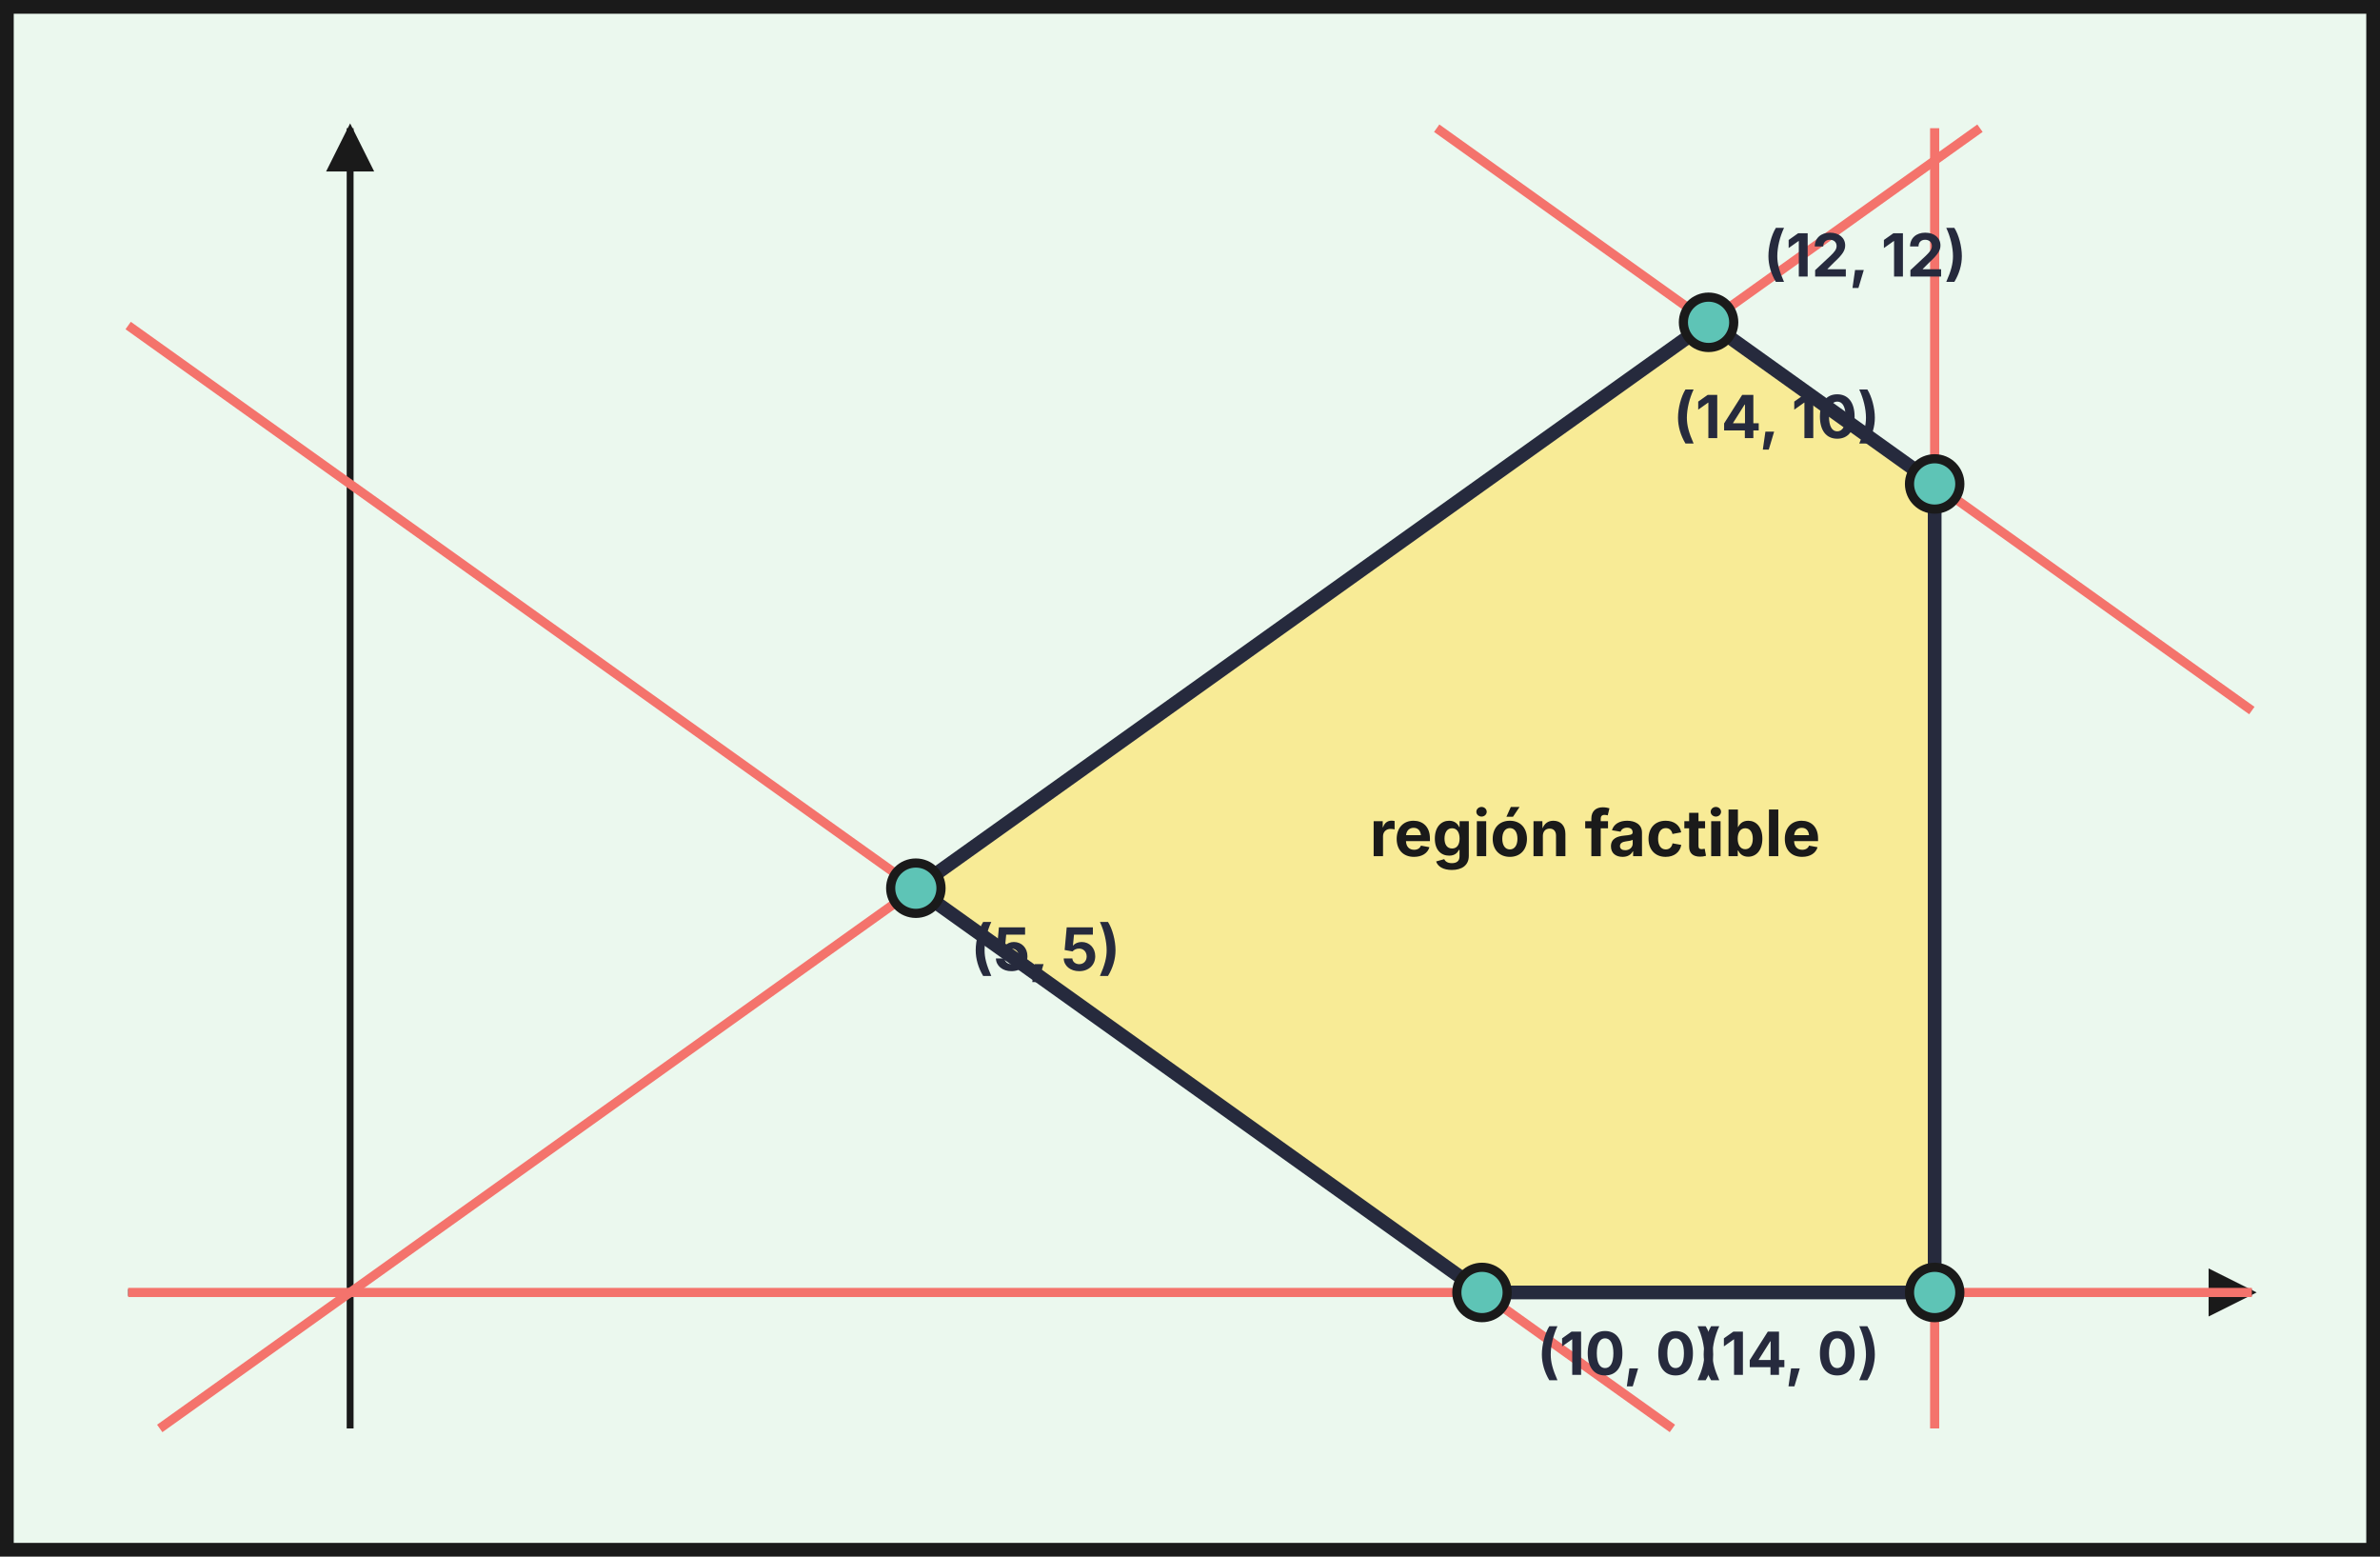
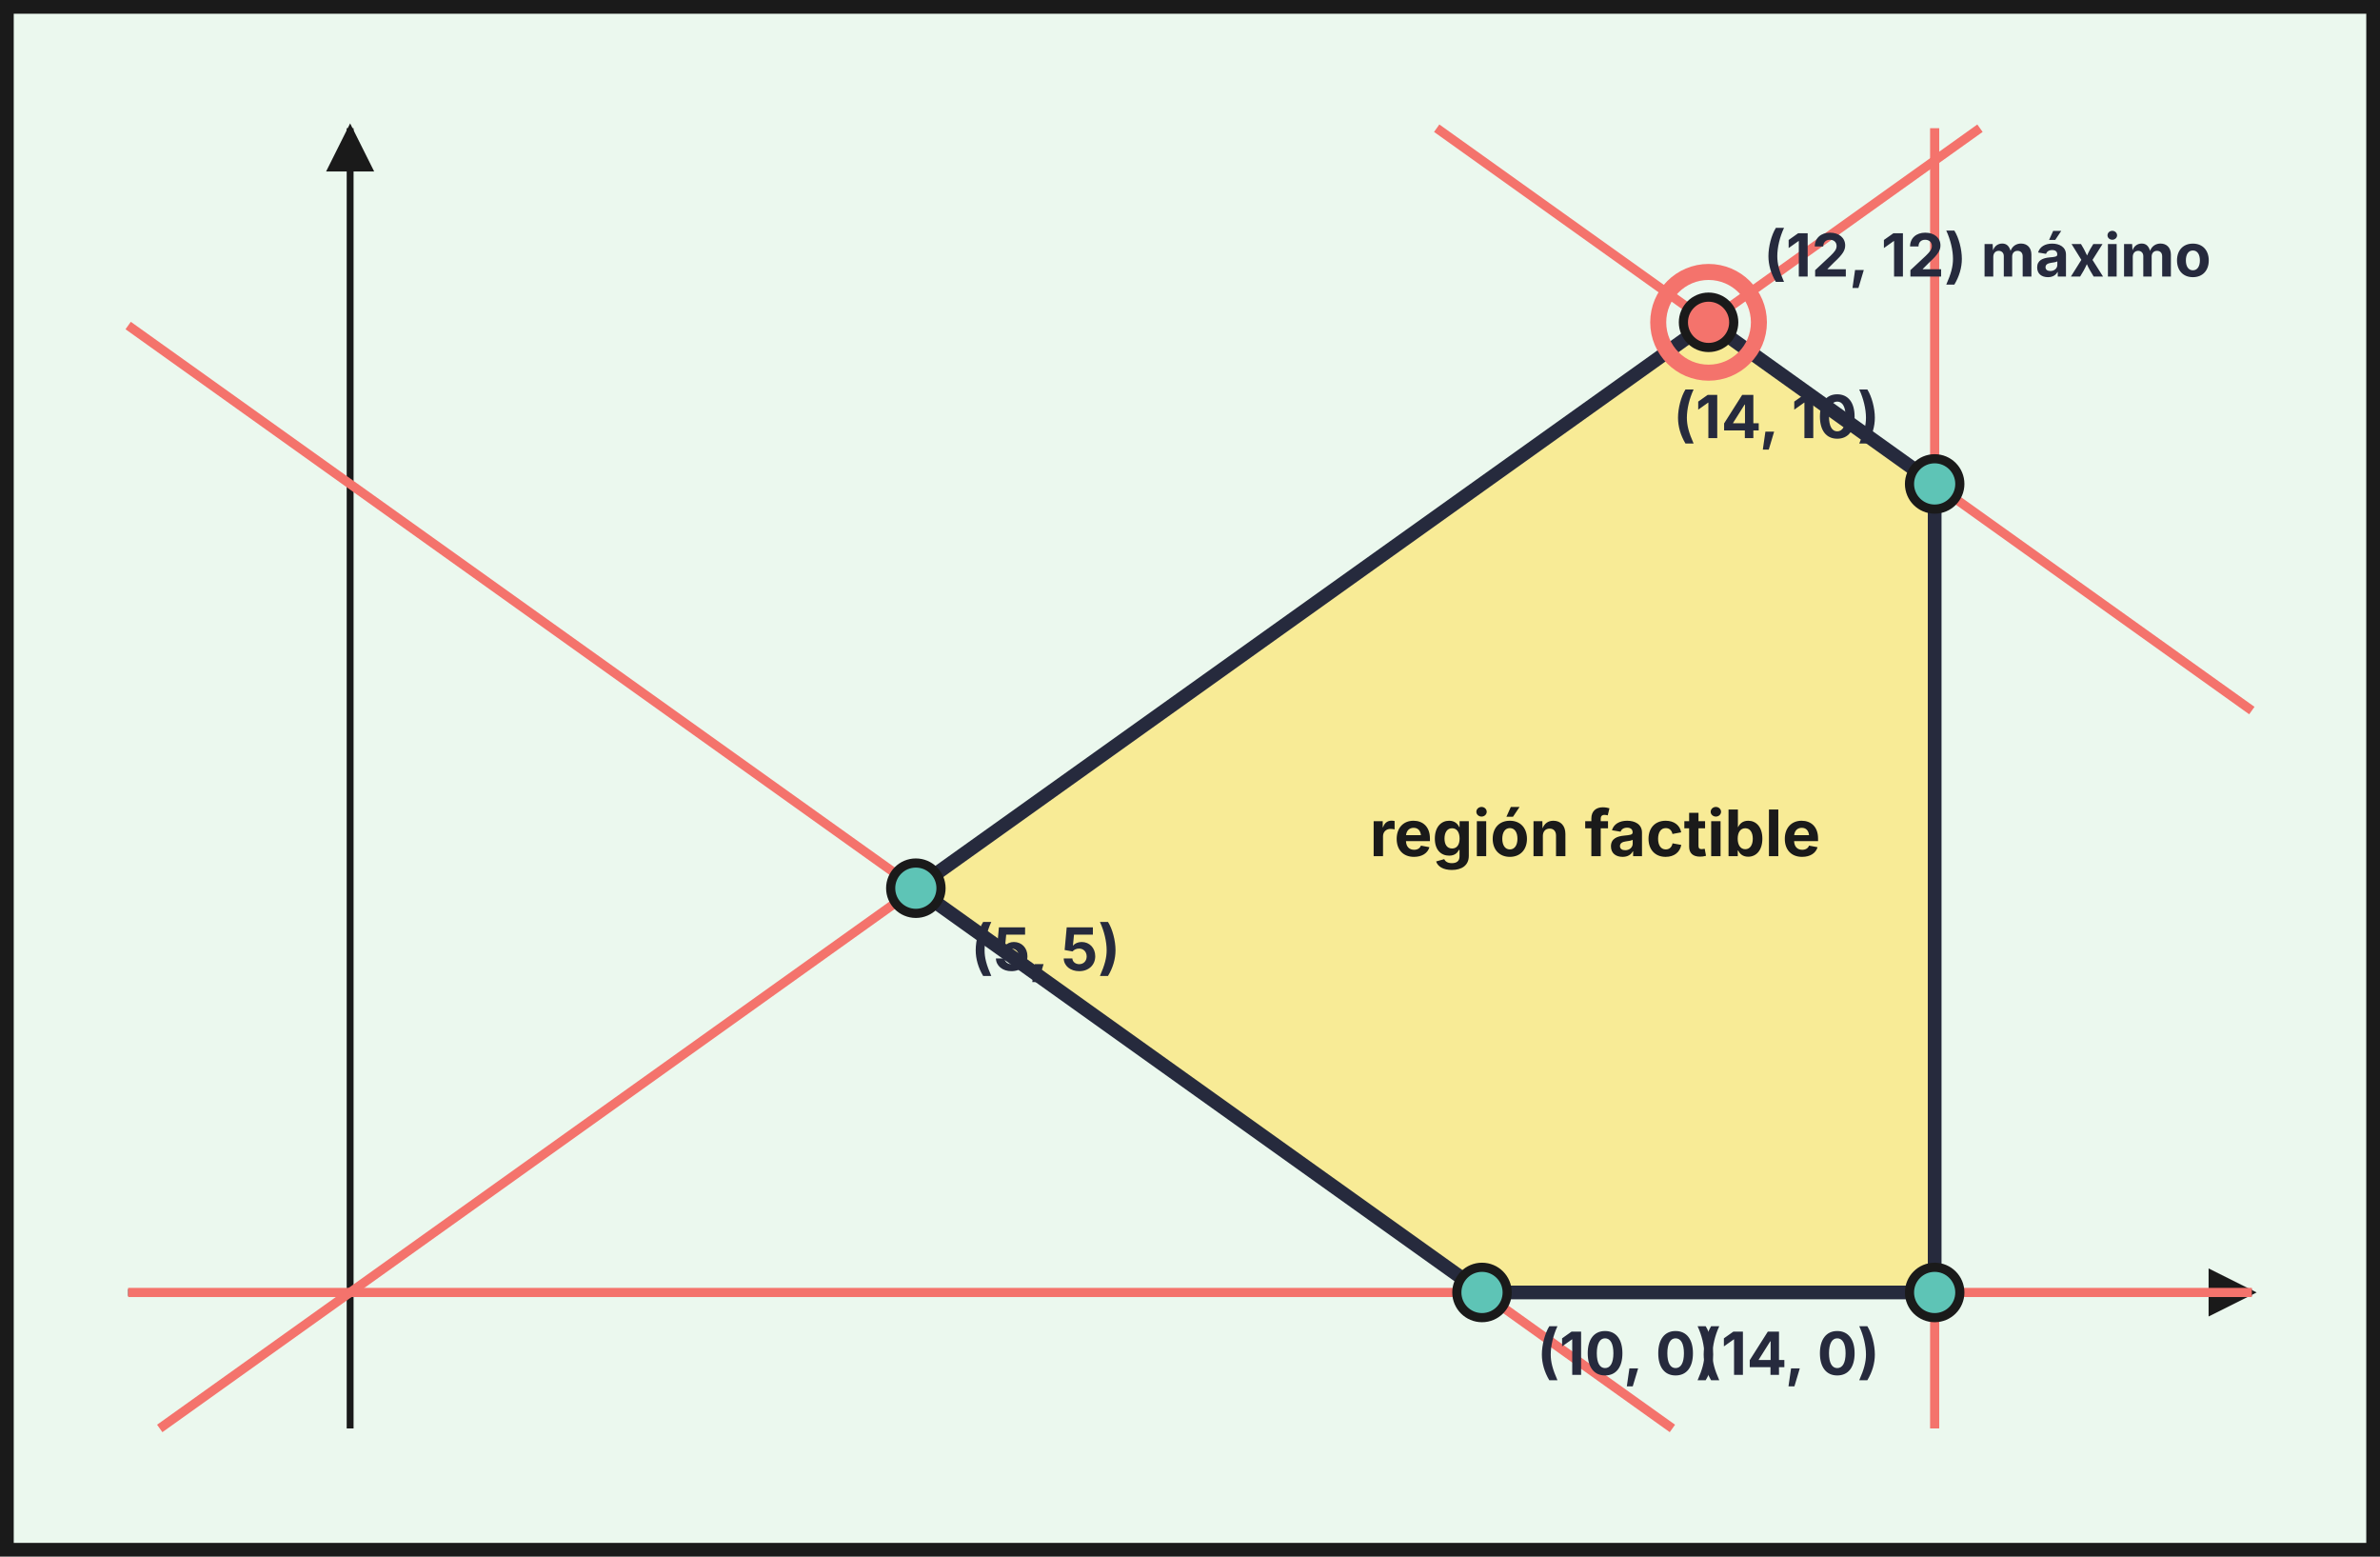
<svg xmlns="http://www.w3.org/2000/svg" viewBox="0 0 520 340" width="520" height="340" font-family="Inter, Helvetica, Arial, sans-serif" role="img">
  <defs>
    <marker id="f" viewBox="0 0 10 10" refX="9" refY="5" markerWidth="7" markerHeight="7" orient="auto">
      <path d="M0,0 L10,5 L0,10 z" fill="#1A1A1A" />
    </marker>
  </defs>
  <rect x="1.5" y="1.5" width="517" height="337" fill="#EBF8EE" stroke="#1A1A1A" stroke-width="3" />
  <path d="M200.1,194.0 L323.8,282.3 L422.7,282.3 L422.7,105.7 L373.3,70.4 Z" fill="#FCE678" fill-opacity="0.75" stroke="none" />
  <line x1="28.0" y1="282.3" x2="492.0" y2="282.3" stroke="#1A1A1A" stroke-width="1.5" marker-end="url(#f)" />
  <line x1="76.5" y1="312.0" x2="76.5" y2="28.0" stroke="#1A1A1A" stroke-width="1.5" marker-end="url(#f)" />
  <line x1="422.7" y1="312.0" x2="422.7" y2="28.0" stroke="#F4736C" stroke-width="2" stroke-dasharray="0" />
  <line x1="34.9" y1="312.0" x2="432.6" y2="28.0" stroke="#F4736C" stroke-width="2" stroke-dasharray="0" />
  <line x1="28.0" y1="71.1" x2="365.4" y2="312.0" stroke="#F4736C" stroke-width="2" stroke-dasharray="0" />
  <line x1="492.0" y1="155.2" x2="313.9" y2="28.0" stroke="#F4736C" stroke-width="2" stroke-dasharray="0" />
  <line x1="28.0" y1="282.3" x2="492.0" y2="282.3" stroke="#F4736C" stroke-width="2" stroke-dasharray="0" />
  <path d="M200.1,194.0 L323.8,282.3 L422.7,282.3 L422.7,105.7 L373.3,70.4 Z" fill="none" stroke="#262A3D" stroke-width="3" />
  <circle cx="200.1" cy="194.0" r="5.5" fill="#5EC4B6" stroke="#1A1A1A" stroke-width="2" />
  <text x="212.1" y="212.0" text-anchor="start" font-size="13" fill="#262A3D" font-weight="700">(5, 5)</text>
  <circle cx="323.8" cy="282.3" r="5.5" fill="#5EC4B6" stroke="#1A1A1A" stroke-width="2" />
  <text x="335.8" y="300.3" text-anchor="start" font-size="13" fill="#262A3D" font-weight="700">(10, 0)</text>
  <circle cx="422.7" cy="282.3" r="5.5" fill="#5EC4B6" stroke="#1A1A1A" stroke-width="2" />
  <text x="410.7" y="300.3" text-anchor="end" font-size="13" fill="#262A3D" font-weight="700">(14, 0)</text>
  <circle cx="422.7" cy="105.7" r="5.5" fill="#5EC4B6" stroke="#1A1A1A" stroke-width="2" />
  <text x="410.7" y="95.7" text-anchor="end" font-size="13" fill="#262A3D" font-weight="700">(14, 10)</text>
-   <circle cx="373.3" cy="70.4" r="5.5" fill="#5EC4B6" stroke="#1A1A1A" stroke-width="2" />
-   <text x="385.3" y="60.4" text-anchor="start" font-size="13" fill="#262A3D" font-weight="700">(12, 12)</text>
+   <circle cx="373.3" cy="70.4" r="11" fill="none" stroke="#F4736C" stroke-width="3.5" />
+   <circle cx="373.3" cy="70.4" r="5.5" fill="#F4736C" stroke="#1A1A1A" stroke-width="2" />
+   <text x="385.3" y="60.4" text-anchor="start" font-size="13" fill="#262A3D" font-weight="700">(12, 12) máximo</text>
  <text x="348.5" y="187.0" text-anchor="middle" font-size="14" fill="#1A1A1A" font-weight="700">región factible</text>
</svg>
